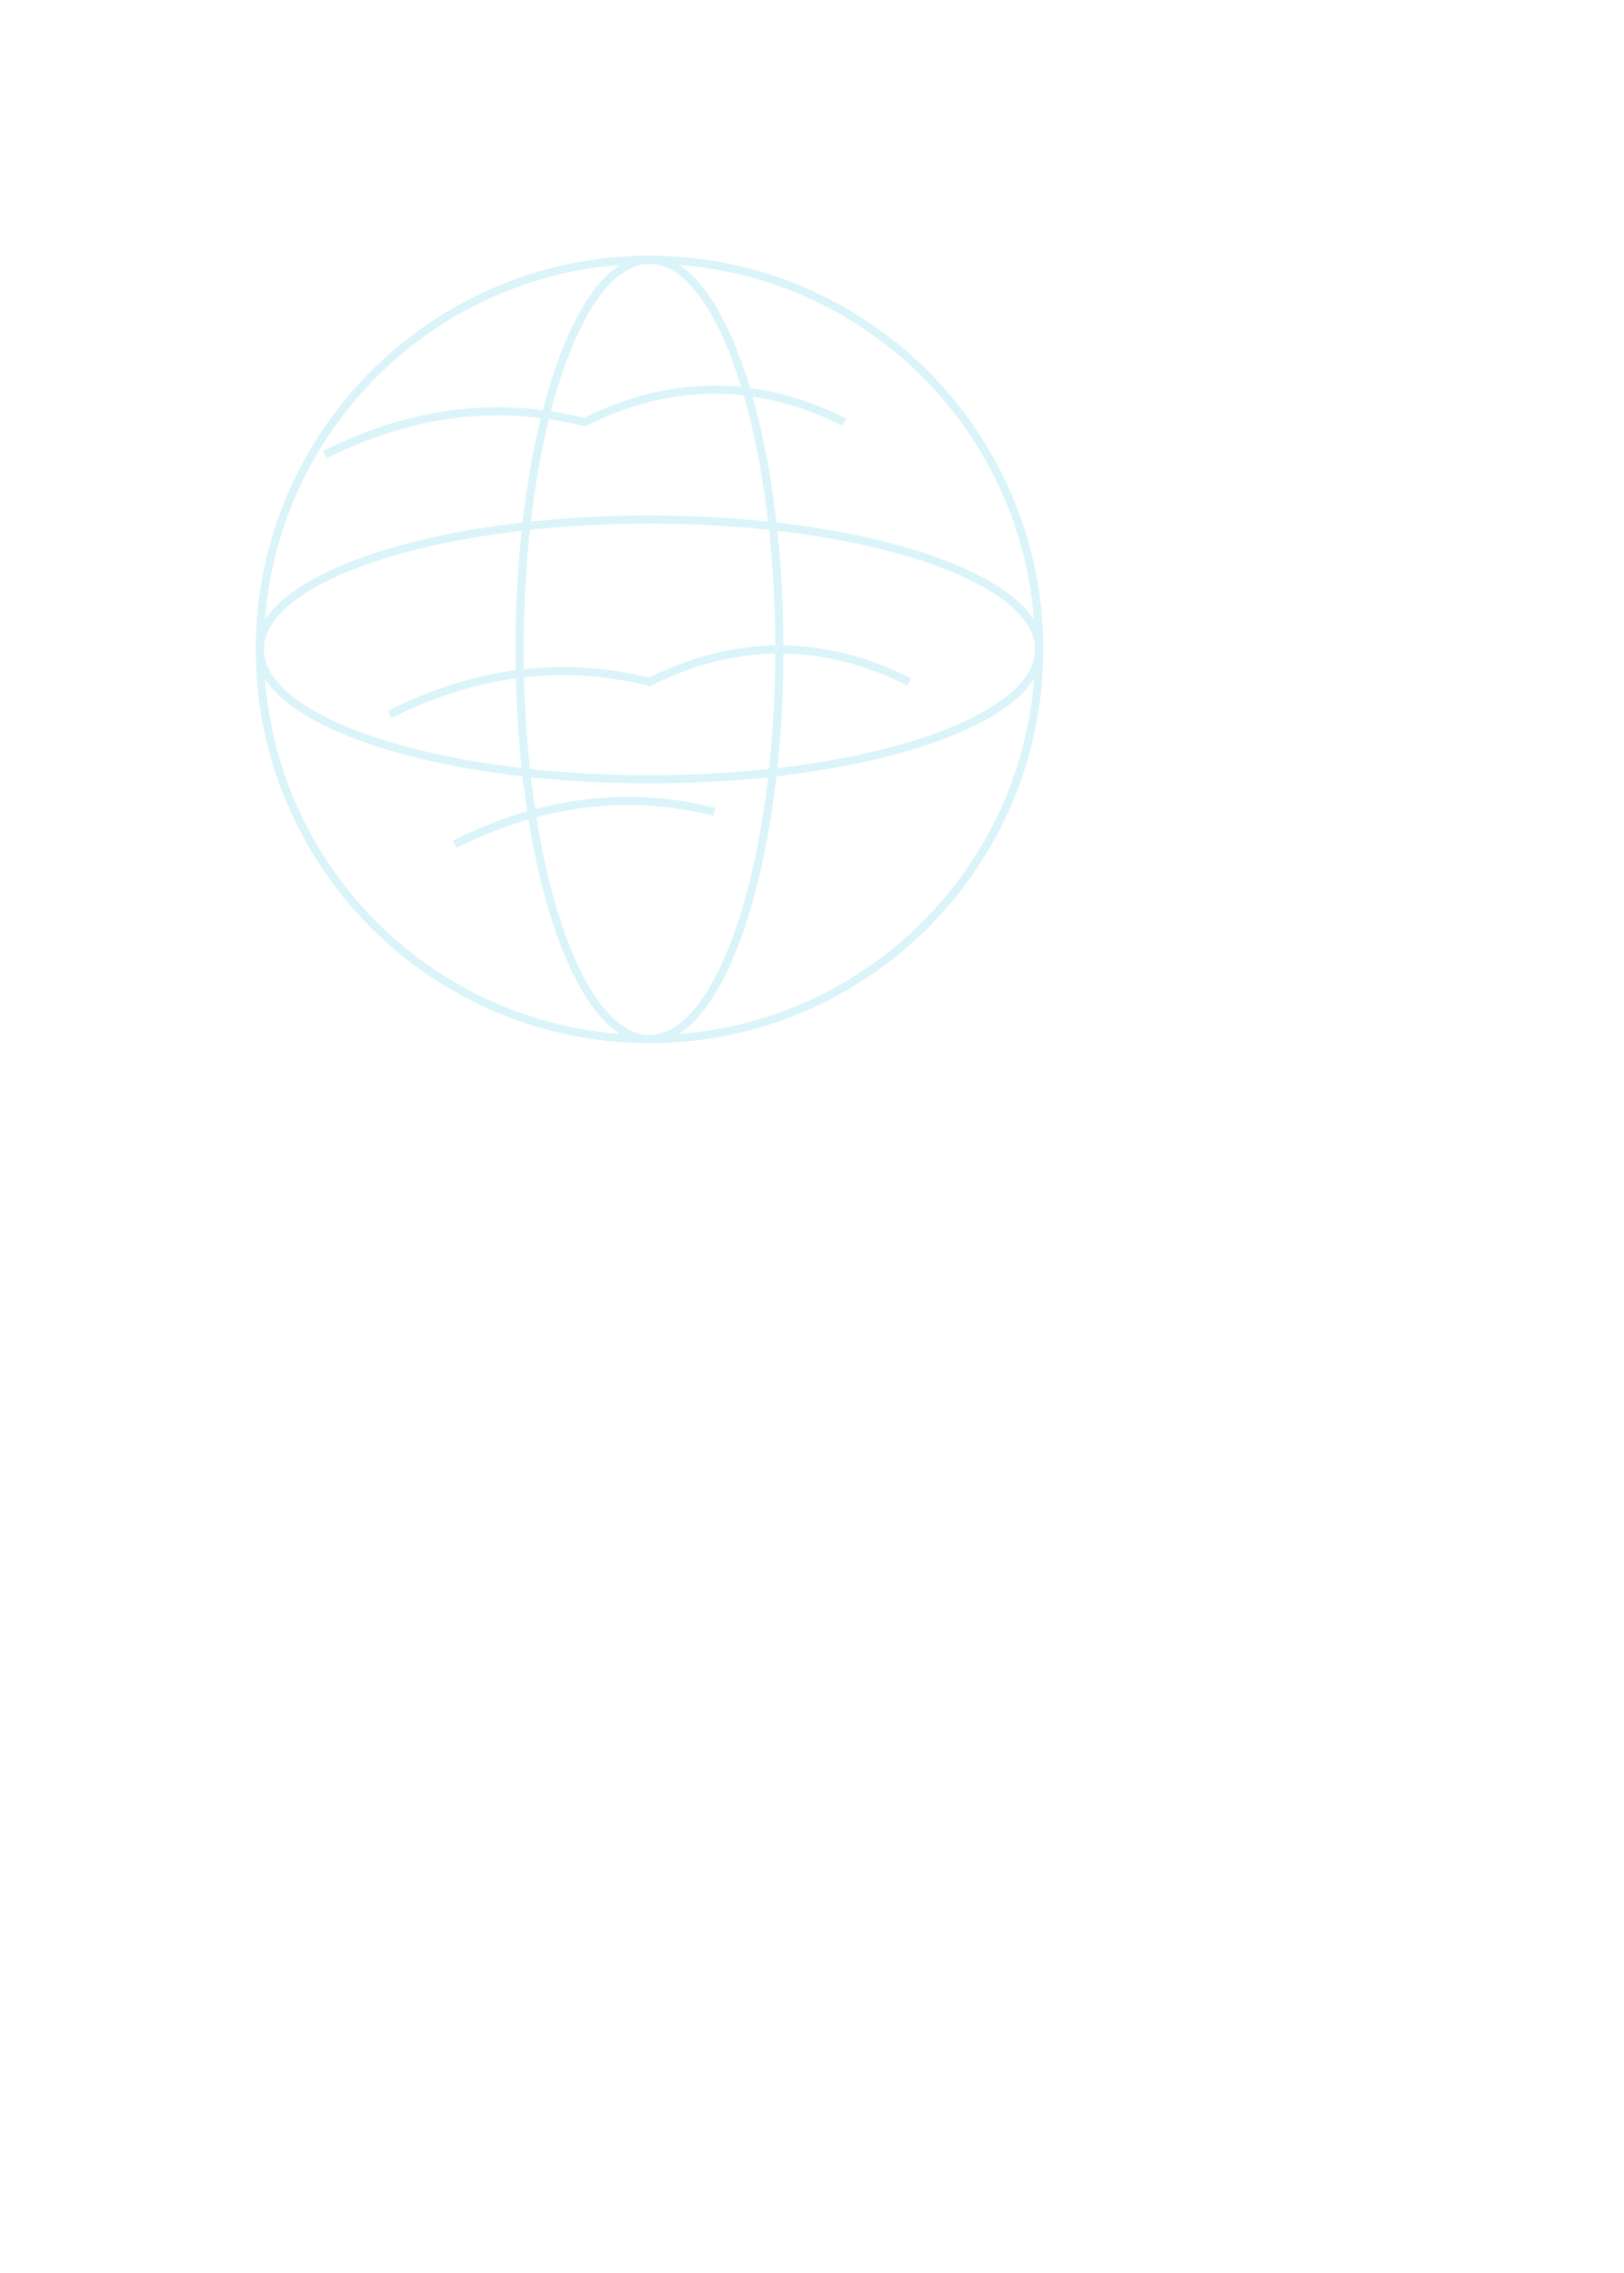
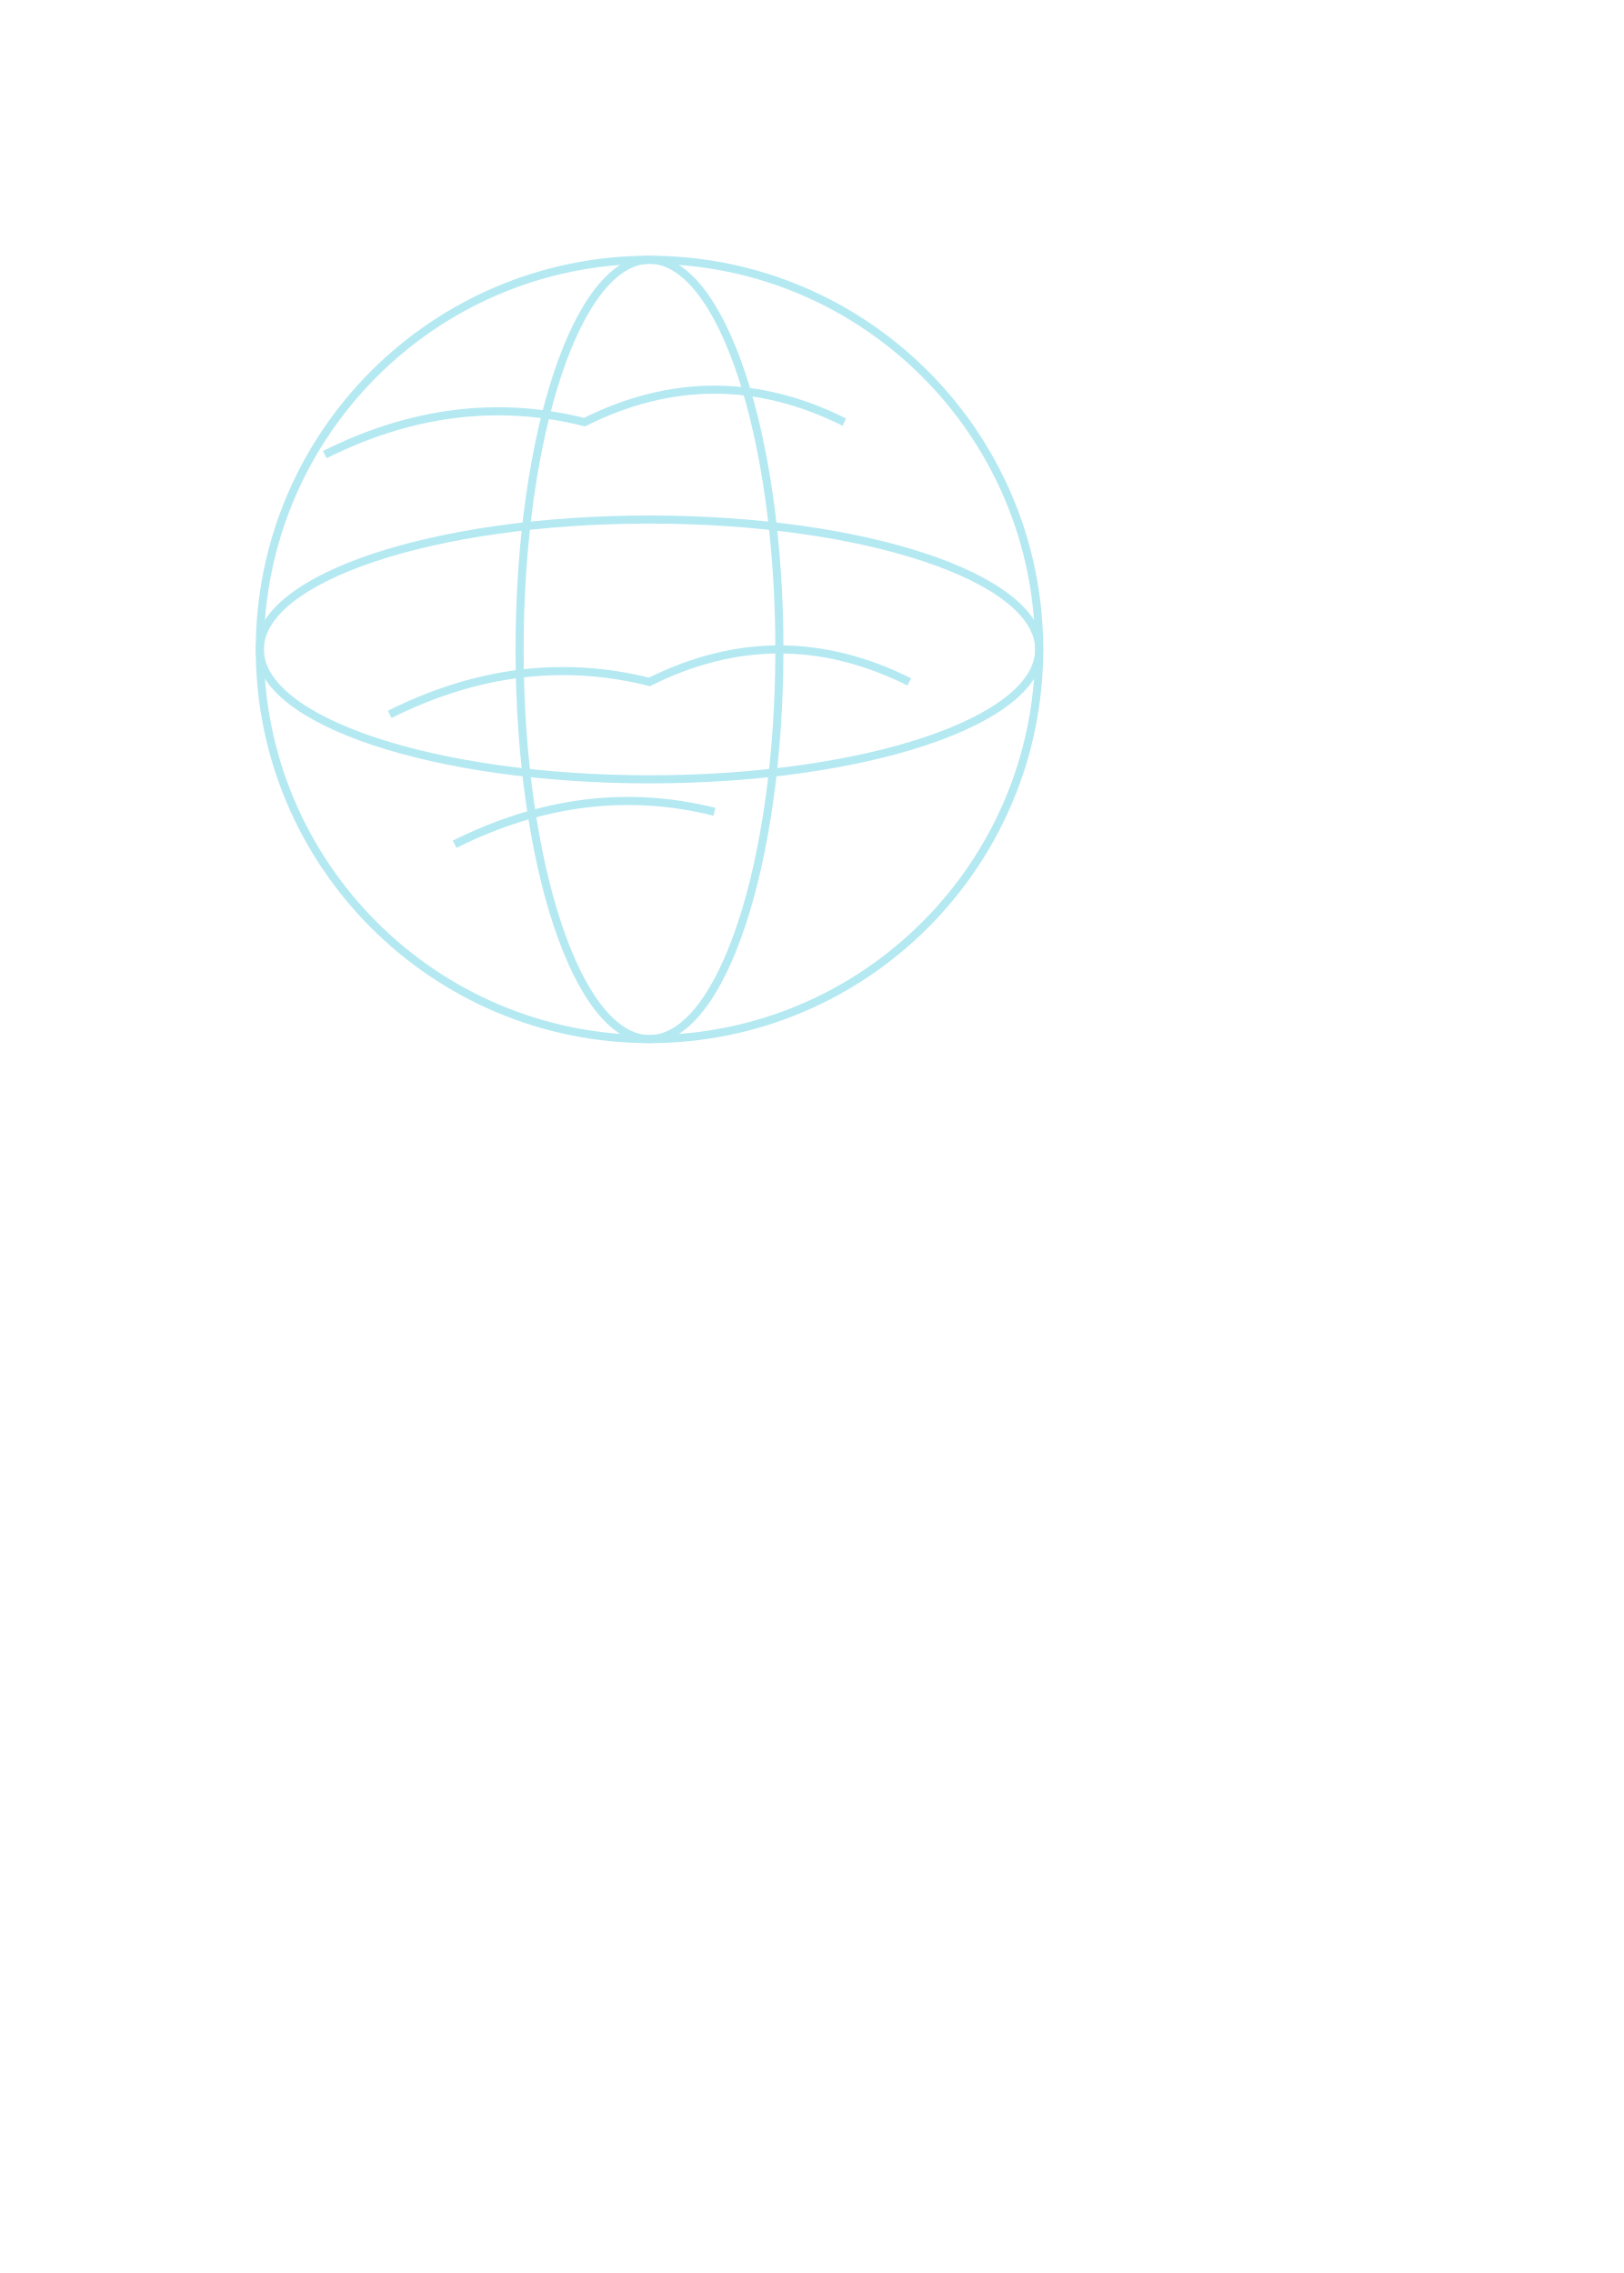
- <svg xmlns="http://www.w3.org/2000/svg" viewBox="0 0 500 700" opacity="0.15">
+ <svg xmlns="http://www.w3.org/2000/svg" viewBox="0 0 500 700" opacity="0.30">
  <circle cx="200" cy="200" r="120" fill="none" stroke="#06B6D4" stroke-width="2.5" />
  <ellipse cx="200" cy="200" rx="120" ry="40" fill="none" stroke="#06B6D4" stroke-width="2.5" />
  <ellipse cx="200" cy="200" rx="40" ry="120" fill="none" stroke="#06B6D4" stroke-width="2.5" />
  <path d="M100,140 Q140,120 180,130 Q220,110 260,130" fill="none" stroke="#06B6D4" stroke-width="2.5" />
  <path d="M120,220 Q160,200 200,210 Q240,190 280,210" fill="none" stroke="#06B6D4" stroke-width="2.5" />
  <path d="M140,260 Q180,240 220,250" fill="none" stroke="#06B6D4" stroke-width="2.5" />
</svg>
